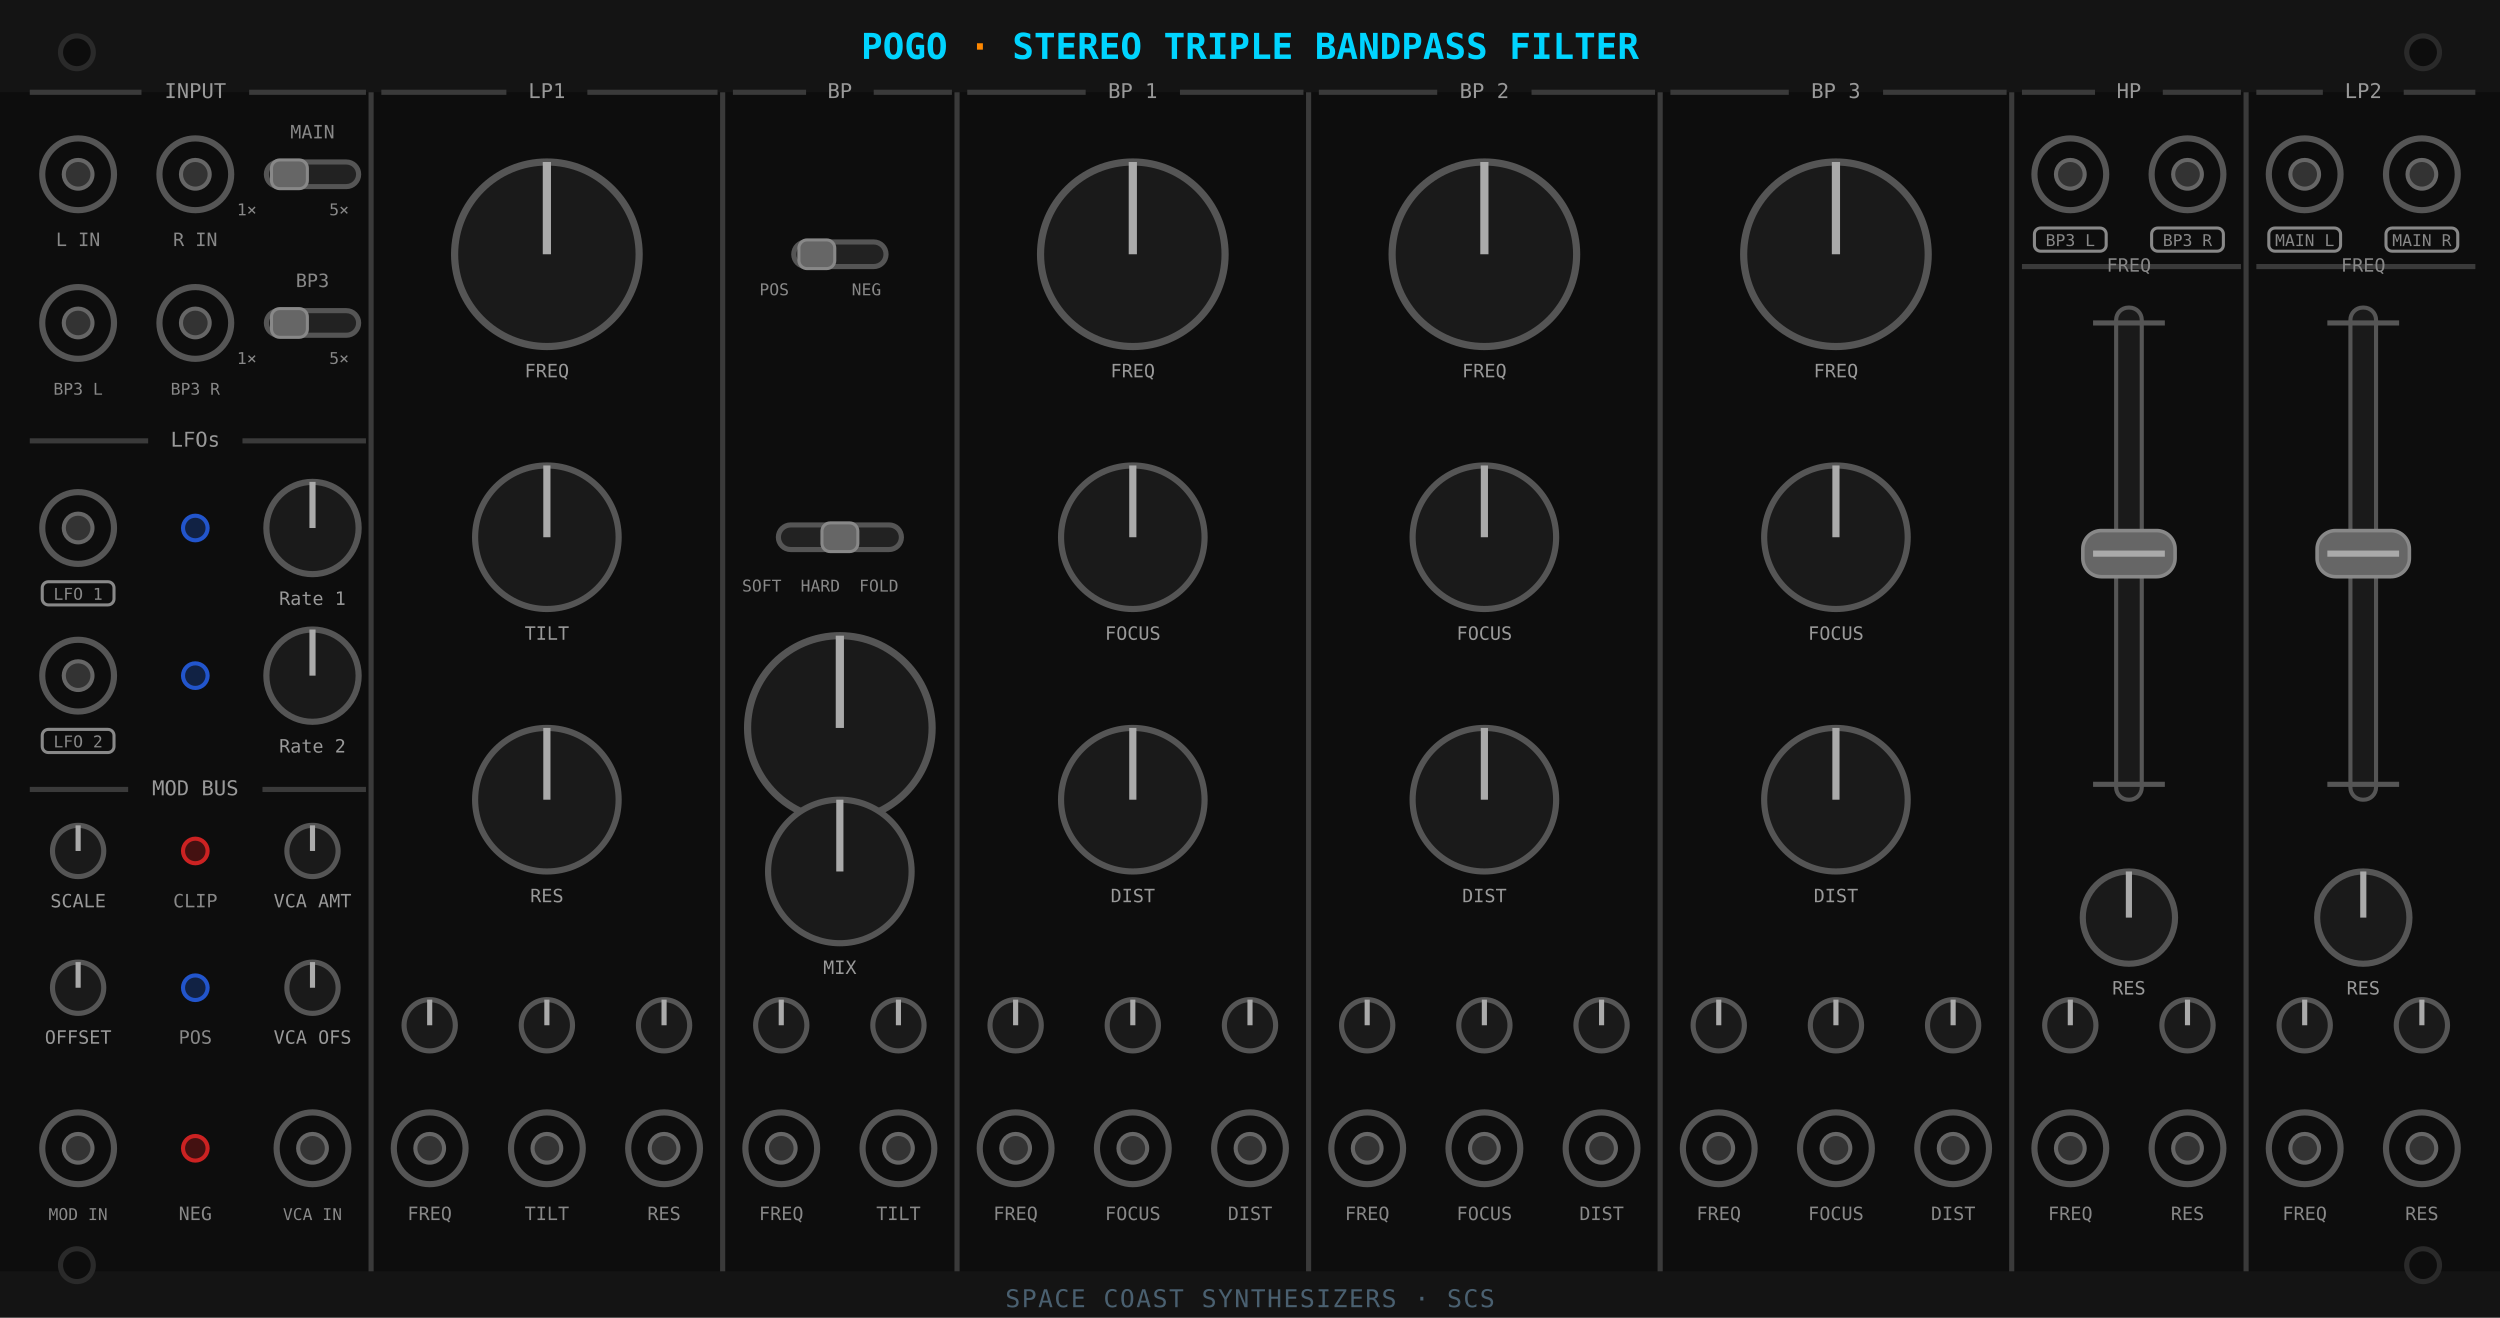
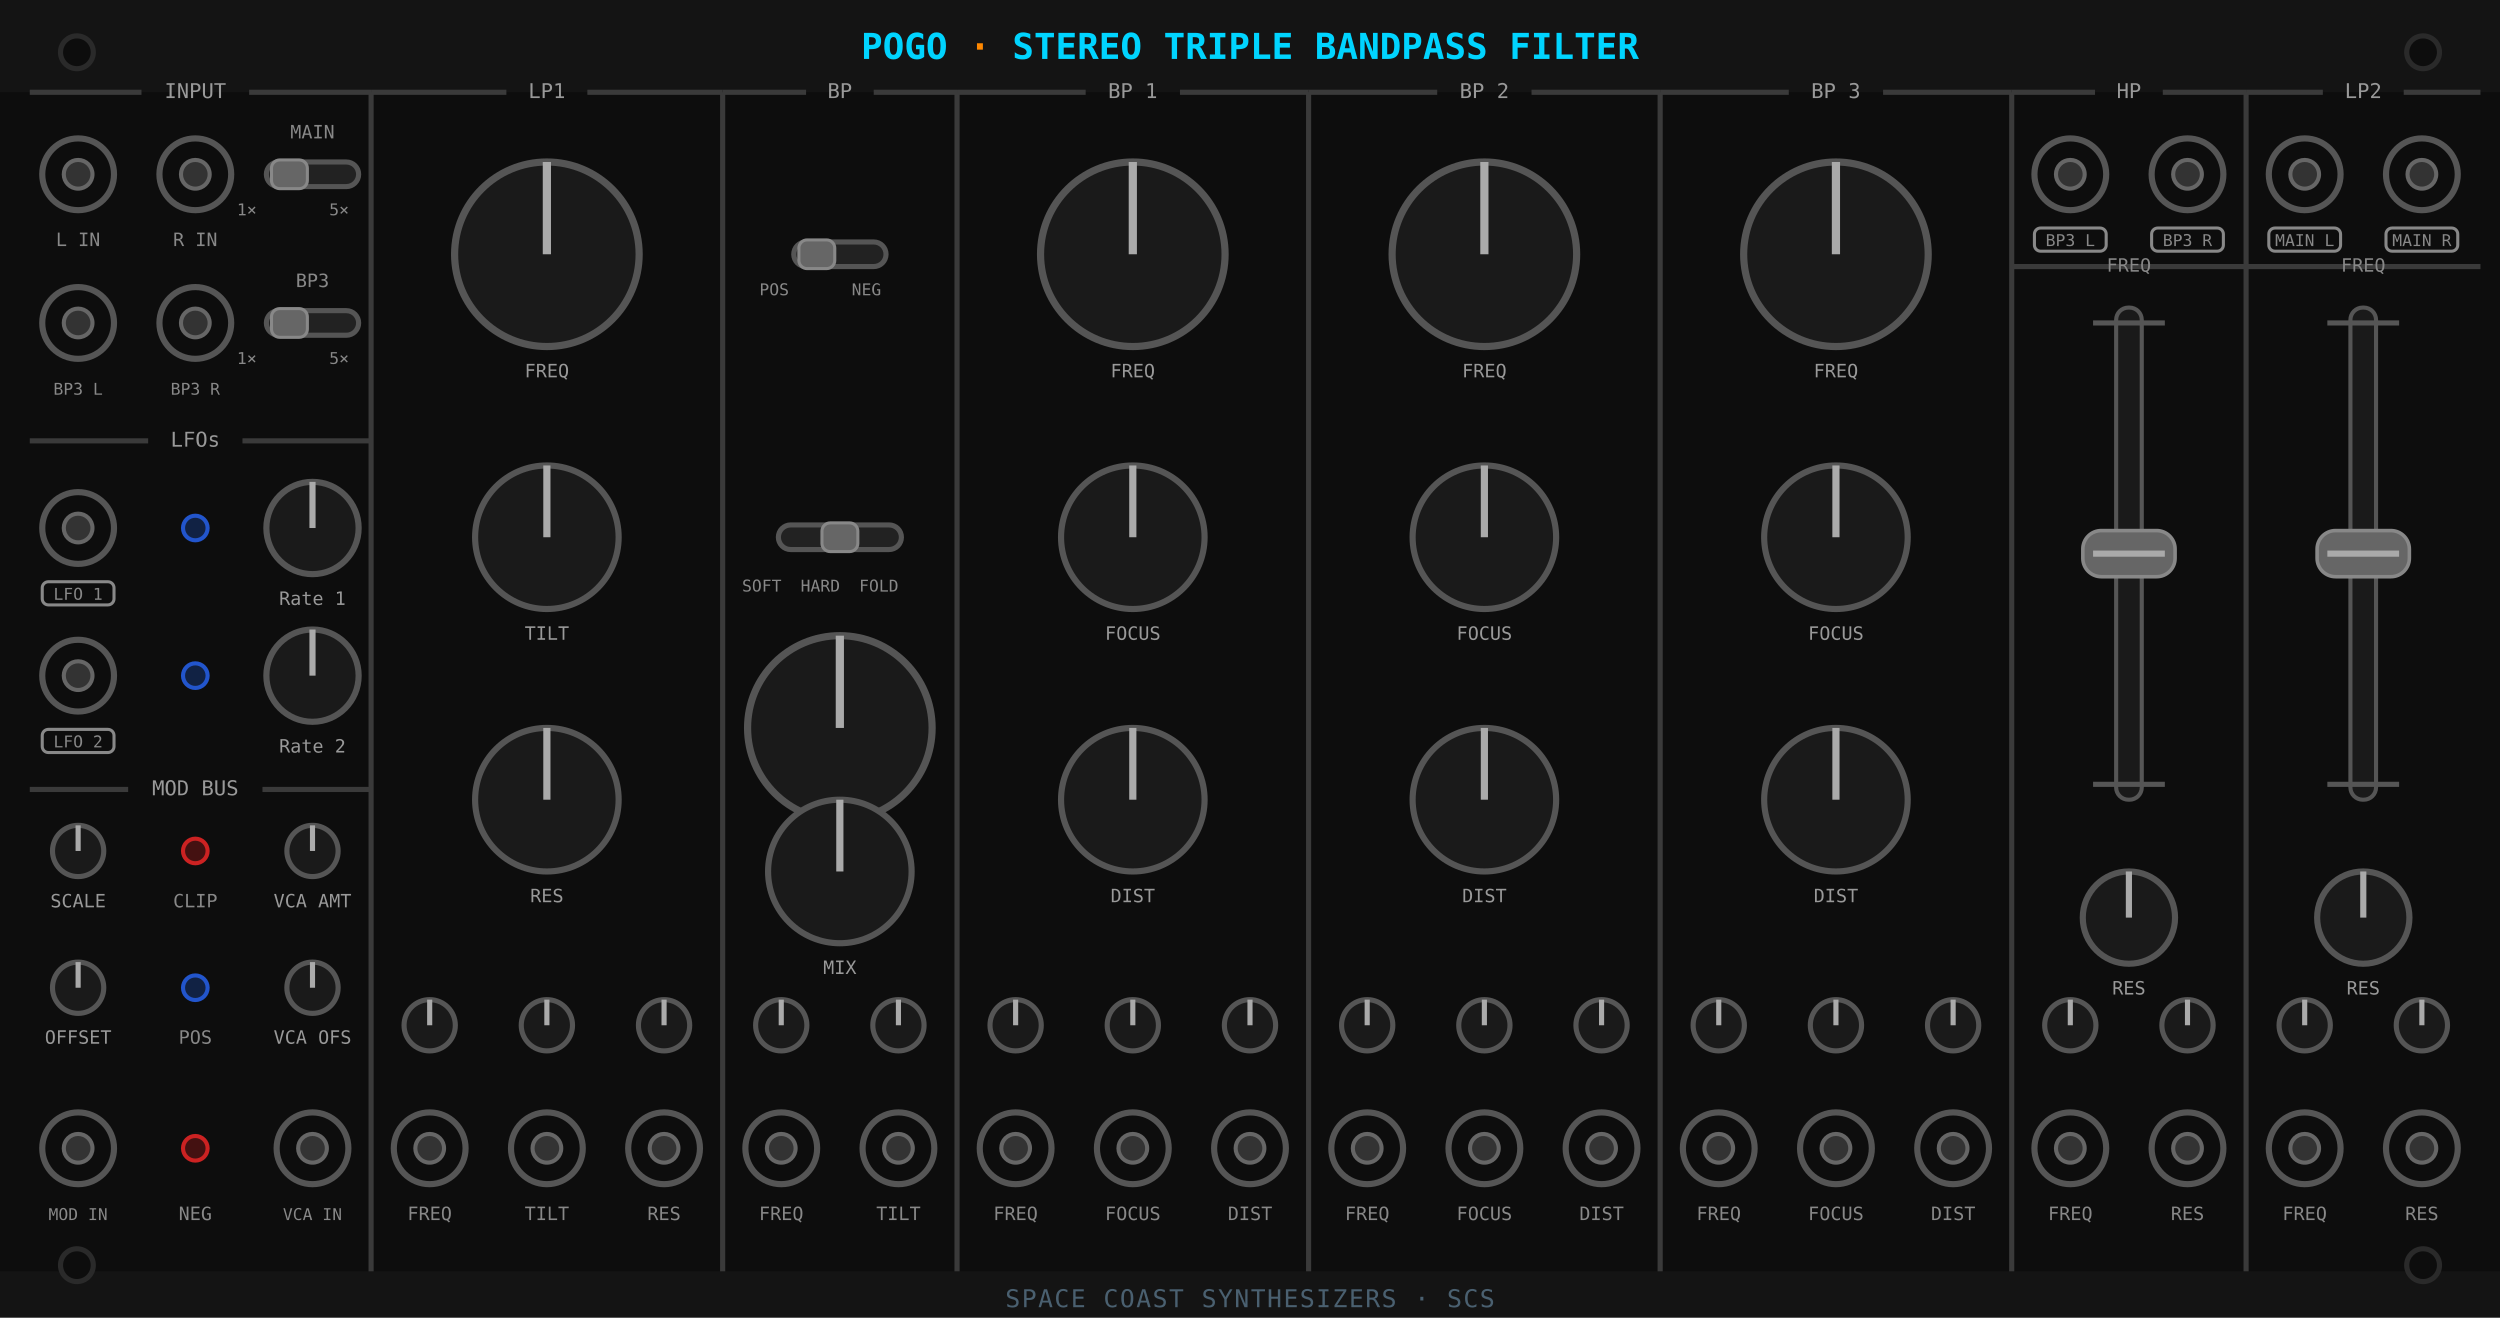
<svg xmlns="http://www.w3.org/2000/svg" width="243.84mm" height="128.5mm" viewBox="0 0 243.84 128.5">
  <rect x="0" y="0" width="243.84" height="128.5" fill="#0d0d0d" />
  <rect x="0" y="0" width="243.84" height="9.0" fill="#141414" />
  <rect x="0" y="124.0" width="243.84" height="4.5" fill="#141414" />
  <circle cx="7.5" cy="5.1" r="1.6" fill="#0d0d0d" stroke="#2a2a2a" stroke-width="0.5" />
  <circle cx="236.34" cy="5.1" r="1.6" fill="#0d0d0d" stroke="#2a2a2a" stroke-width="0.5" />
  <circle cx="7.5" cy="123.4" r="1.6" fill="#0d0d0d" stroke="#2a2a2a" stroke-width="0.5" />
  <circle cx="236.34" cy="123.4" r="1.6" fill="#0d0d0d" stroke="#2a2a2a" stroke-width="0.5" />
  <text x="121.92" y="5.75" fill="#00d4ff" font-family="monospace" font-size="3.5" font-weight="bold" text-anchor="middle">POGO  <tspan fill="#ff8800">·</tspan> STEREO TRIPLE BANDPASS FILTER</text>
  <text x="121.92" y="127.5" fill="#4a6070" font-family="monospace" font-size="2.4" text-anchor="middle" letter-spacing="0.15">SPACE COAST SYNTHESIZERS  ·  SCS</text>
  <line x1="36.195" y1="9.0" x2="36.195" y2="124.0" stroke="#3a3a3a" stroke-width="0.5" />
  <line x1="70.485" y1="9.0" x2="70.485" y2="124.0" stroke="#3a3a3a" stroke-width="0.5" />
  <line x1="93.345" y1="9.0" x2="93.345" y2="124.0" stroke="#3a3a3a" stroke-width="0.5" />
  <line x1="127.635" y1="9.0" x2="127.635" y2="124.0" stroke="#3a3a3a" stroke-width="0.5" />
  <line x1="161.925" y1="9.0" x2="161.925" y2="124.0" stroke="#3a3a3a" stroke-width="0.5" />
  <line x1="196.215" y1="9.0" x2="196.215" y2="124.0" stroke="#3a3a3a" stroke-width="0.5" />
  <line x1="219.075" y1="9.0" x2="219.075" y2="124.0" stroke="#3a3a3a" stroke-width="0.5" />
  <line x1="2.905" y1="9.0" x2="13.80" y2="9.0" stroke="#3a3a3a" stroke-width="0.5" />
-   <line x1="24.30" y1="9.0" x2="35.695" y2="9.0" stroke="#3a3a3a" stroke-width="0.5" />
+   <line x1="24.30" y1="9.0" x2="36.195" y2="9.0" stroke="#3a3a3a" stroke-width="0.5" />
  <text x="19.05" y="9.0" fill="#999" font-family="monospace" font-size="2.0" text-anchor="middle" dominant-baseline="middle">INPUT</text>
  <line x1="2.905" y1="43.0" x2="14.45" y2="43.0" stroke="#3a3a3a" stroke-width="0.5" />
-   <line x1="23.65" y1="43.0" x2="35.695" y2="43.0" stroke="#3a3a3a" stroke-width="0.5" />
+   <line x1="23.65" y1="43.0" x2="36.195" y2="43.0" stroke="#3a3a3a" stroke-width="0.5" />
  <text x="19.05" y="43.0" fill="#999" font-family="monospace" font-size="2.0" text-anchor="middle" dominant-baseline="middle">LFOs</text>
  <line x1="2.905" y1="77.0" x2="12.50" y2="77.0" stroke="#3a3a3a" stroke-width="0.5" />
-   <line x1="25.60" y1="77.0" x2="35.695" y2="77.0" stroke="#3a3a3a" stroke-width="0.5" />
+   <line x1="25.60" y1="77.0" x2="36.195" y2="77.0" stroke="#3a3a3a" stroke-width="0.5" />
  <text x="19.05" y="77.0" fill="#999" font-family="monospace" font-size="2.0" text-anchor="middle" dominant-baseline="middle">MOD BUS</text>
-   <line x1="37.195" y1="9.0" x2="49.39" y2="9.0" stroke="#3a3a3a" stroke-width="0.5" />
-   <line x1="57.29" y1="9.0" x2="69.985" y2="9.0" stroke="#3a3a3a" stroke-width="0.5" />
+   <line x1="36.195" y1="9.0" x2="49.39" y2="9.0" stroke="#3a3a3a" stroke-width="0.5" />
+   <line x1="57.29" y1="9.0" x2="70.485" y2="9.0" stroke="#3a3a3a" stroke-width="0.5" />
  <text x="53.34" y="9.0" fill="#999" font-family="monospace" font-size="2.0" text-anchor="middle" dominant-baseline="middle">LP1</text>
-   <line x1="71.485" y1="9.0" x2="78.62" y2="9.0" stroke="#3a3a3a" stroke-width="0.5" />
-   <line x1="85.22" y1="9.0" x2="92.845" y2="9.0" stroke="#3a3a3a" stroke-width="0.5" />
+   <line x1="70.485" y1="9.0" x2="78.62" y2="9.0" stroke="#3a3a3a" stroke-width="0.5" />
+   <line x1="85.22" y1="9.0" x2="93.345" y2="9.0" stroke="#3a3a3a" stroke-width="0.5" />
  <text x="81.915" y="9.0" fill="#999" font-family="monospace" font-size="2.0" text-anchor="middle" dominant-baseline="middle">BP</text>
-   <line x1="94.345" y1="9.0" x2="105.89" y2="9.0" stroke="#3a3a3a" stroke-width="0.5" />
-   <line x1="115.09" y1="9.0" x2="127.135" y2="9.0" stroke="#3a3a3a" stroke-width="0.5" />
+   <line x1="93.345" y1="9.0" x2="105.89" y2="9.0" stroke="#3a3a3a" stroke-width="0.5" />
+   <line x1="115.09" y1="9.0" x2="127.635" y2="9.0" stroke="#3a3a3a" stroke-width="0.5" />
  <text x="110.49" y="9.0" fill="#999" font-family="monospace" font-size="2.0" text-anchor="middle" dominant-baseline="middle">BP 1</text>
-   <line x1="128.635" y1="9.0" x2="140.18" y2="9.0" stroke="#3a3a3a" stroke-width="0.5" />
-   <line x1="149.38" y1="9.0" x2="161.425" y2="9.0" stroke="#3a3a3a" stroke-width="0.5" />
+   <line x1="127.635" y1="9.0" x2="140.18" y2="9.0" stroke="#3a3a3a" stroke-width="0.5" />
+   <line x1="149.38" y1="9.0" x2="161.925" y2="9.0" stroke="#3a3a3a" stroke-width="0.5" />
  <text x="144.78" y="9.0" fill="#999" font-family="monospace" font-size="2.0" text-anchor="middle" dominant-baseline="middle">BP 2</text>
-   <line x1="162.925" y1="9.0" x2="174.47" y2="9.0" stroke="#3a3a3a" stroke-width="0.5" />
-   <line x1="183.67" y1="9.0" x2="195.715" y2="9.0" stroke="#3a3a3a" stroke-width="0.5" />
+   <line x1="161.925" y1="9.0" x2="174.47" y2="9.0" stroke="#3a3a3a" stroke-width="0.5" />
+   <line x1="183.67" y1="9.0" x2="196.215" y2="9.0" stroke="#3a3a3a" stroke-width="0.5" />
  <text x="179.07" y="9.0" fill="#999" font-family="monospace" font-size="2.0" text-anchor="middle" dominant-baseline="middle">BP 3</text>
-   <line x1="197.215" y1="9.0" x2="204.34" y2="9.0" stroke="#3a3a3a" stroke-width="0.5" />
-   <line x1="210.95" y1="9.0" x2="218.575" y2="9.0" stroke="#3a3a3a" stroke-width="0.5" />
+   <line x1="196.215" y1="9.0" x2="204.34" y2="9.0" stroke="#3a3a3a" stroke-width="0.5" />
+   <line x1="210.95" y1="9.0" x2="219.075" y2="9.0" stroke="#3a3a3a" stroke-width="0.5" />
  <text x="207.645" y="9.0" fill="#999" font-family="monospace" font-size="2.0" text-anchor="middle" dominant-baseline="middle">HP</text>
-   <line x1="197.215" y1="26.0" x2="218.575" y2="26.0" stroke="#3a3a3a" stroke-width="0.5" />
-   <line x1="220.075" y1="9.0" x2="226.56" y2="9.0" stroke="#3a3a3a" stroke-width="0.5" />
-   <line x1="234.45" y1="9.0" x2="241.435" y2="9.0" stroke="#3a3a3a" stroke-width="0.5" />
+   <line x1="196.215" y1="26.0" x2="219.075" y2="26.0" stroke="#3a3a3a" stroke-width="0.5" />
+   <line x1="219.075" y1="9.0" x2="226.56" y2="9.0" stroke="#3a3a3a" stroke-width="0.5" />
+   <line x1="234.45" y1="9.0" x2="241.935" y2="9.0" stroke="#3a3a3a" stroke-width="0.5" />
  <text x="230.505" y="9.0" fill="#999" font-family="monospace" font-size="2.0" text-anchor="middle" dominant-baseline="middle">LP2</text>
-   <line x1="220.075" y1="26.0" x2="241.435" y2="26.0" stroke="#3a3a3a" stroke-width="0.5" />
+   <line x1="219.075" y1="26.0" x2="241.935" y2="26.0" stroke="#3a3a3a" stroke-width="0.5" />
  <circle cx="7.62" cy="17.0" r="3.5" fill="none" stroke="#555" stroke-width="0.6" />
  <circle cx="7.62" cy="17.0" r="1.4" fill="#333" stroke="#666" stroke-width="0.4" />
  <text x="7.62" y="24.0" fill="#888" font-family="monospace" font-size="1.8" text-anchor="middle">L IN</text>
  <circle cx="19.05" cy="17.0" r="3.5" fill="none" stroke="#555" stroke-width="0.6" />
  <circle cx="19.05" cy="17.0" r="1.4" fill="#333" stroke="#666" stroke-width="0.4" />
  <text x="19.05" y="24.0" fill="#888" font-family="monospace" font-size="1.8" text-anchor="middle">R IN</text>
  <text x="30.48" y="13.5" fill="#888" font-family="monospace" font-size="1.8" text-anchor="middle">MAIN</text>
  <rect x="25.98" y="15.80" width="9" height="2.4" rx="1.2" fill="#222" stroke="#555" stroke-width="0.5" />
  <rect x="26.48" y="15.60" width="3.5" height="2.8" rx="0.8" fill="#666" stroke="#888" stroke-width="0.3" />
  <text x="24.075" y="21.0" fill="#888" font-family="monospace" font-size="1.6" text-anchor="middle">1×</text>
  <text x="33.075" y="21.0" fill="#888" font-family="monospace" font-size="1.6" text-anchor="middle">5×</text>
  <circle cx="7.62" cy="31.5" r="3.5" fill="none" stroke="#555" stroke-width="0.6" />
  <circle cx="7.62" cy="31.5" r="1.4" fill="#333" stroke="#666" stroke-width="0.4" />
  <text x="7.62" y="38.5" fill="#888" font-family="monospace" font-size="1.6" text-anchor="middle">BP3 L</text>
  <circle cx="19.05" cy="31.5" r="3.5" fill="none" stroke="#555" stroke-width="0.6" />
  <circle cx="19.05" cy="31.5" r="1.4" fill="#333" stroke="#666" stroke-width="0.4" />
  <text x="19.05" y="38.5" fill="#888" font-family="monospace" font-size="1.6" text-anchor="middle">BP3 R</text>
  <text x="30.48" y="28.0" fill="#888" font-family="monospace" font-size="1.8" text-anchor="middle">BP3</text>
  <rect x="25.98" y="30.30" width="9" height="2.4" rx="1.2" fill="#222" stroke="#555" stroke-width="0.5" />
  <rect x="26.48" y="30.10" width="3.5" height="2.8" rx="0.8" fill="#666" stroke="#888" stroke-width="0.3" />
  <text x="24.075" y="35.5" fill="#888" font-family="monospace" font-size="1.6" text-anchor="middle">1×</text>
  <text x="33.075" y="35.5" fill="#888" font-family="monospace" font-size="1.6" text-anchor="middle">5×</text>
  <circle cx="7.62" cy="51.5" r="3.5" fill="none" stroke="#555" stroke-width="0.6" />
  <circle cx="7.62" cy="51.5" r="1.4" fill="#333" stroke="#666" stroke-width="0.4" />
  <rect x="4.12" y="56.74" width="7.0" height="2.26" rx="0.6" fill="none" stroke="#888" stroke-width="0.3" />
  <text x="7.62" y="58.5" fill="#888" font-family="monospace" font-size="1.6" text-anchor="middle">LFO 1</text>
  <circle cx="19.05" cy="51.5" r="1.2" fill="#112244" stroke="#2255cc" stroke-width="0.4" />
  <circle cx="30.48" cy="51.5" r="4.5" fill="#1a1a1a" stroke="#555" stroke-width="0.6" />
  <line x1="30.48" y1="51.5" x2="30.48" y2="47.0" stroke="#aaa" stroke-width="0.6" />
  <text x="30.48" y="59.0" fill="#999" font-family="monospace" font-size="1.8" text-anchor="middle">Rate 1</text>
  <circle cx="7.62" cy="65.9" r="3.5" fill="none" stroke="#555" stroke-width="0.6" />
  <circle cx="7.62" cy="65.9" r="1.4" fill="#333" stroke="#666" stroke-width="0.4" />
  <rect x="4.12" y="71.14" width="7.0" height="2.26" rx="0.6" fill="none" stroke="#888" stroke-width="0.3" />
  <text x="7.62" y="72.9" fill="#888" font-family="monospace" font-size="1.6" text-anchor="middle">LFO 2</text>
  <circle cx="19.05" cy="65.9" r="1.2" fill="#112244" stroke="#2255cc" stroke-width="0.4" />
  <circle cx="30.48" cy="65.9" r="4.5" fill="#1a1a1a" stroke="#555" stroke-width="0.6" />
  <line x1="30.48" y1="65.9" x2="30.48" y2="61.4" stroke="#aaa" stroke-width="0.6" />
  <text x="30.48" y="73.4" fill="#999" font-family="monospace" font-size="1.8" text-anchor="middle">Rate 2</text>
  <circle cx="7.62" cy="83.0" r="2.5" fill="#1a1a1a" stroke="#555" stroke-width="0.5" />
  <line x1="7.62" y1="83.0" x2="7.62" y2="80.5" stroke="#aaa" stroke-width="0.5" />
  <text x="7.62" y="88.5" fill="#999" font-family="monospace" font-size="1.8" text-anchor="middle">SCALE</text>
  <circle cx="30.48" cy="83.0" r="2.5" fill="#1a1a1a" stroke="#555" stroke-width="0.5" />
  <line x1="30.48" y1="83.0" x2="30.48" y2="80.5" stroke="#aaa" stroke-width="0.5" />
  <text x="30.48" y="88.5" fill="#999" font-family="monospace" font-size="1.8" text-anchor="middle">VCA AMT</text>
  <circle cx="19.05" cy="83.0" r="1.2" fill="#441111" stroke="#cc2222" stroke-width="0.4" />
  <text x="19.05" y="88.5" fill="#888" font-family="monospace" font-size="1.8" text-anchor="middle">CLIP</text>
  <circle cx="7.62" cy="96.34" r="2.5" fill="#1a1a1a" stroke="#555" stroke-width="0.5" />
  <line x1="7.62" y1="96.34" x2="7.62" y2="93.84" stroke="#aaa" stroke-width="0.5" />
  <text x="7.62" y="101.8" fill="#999" font-family="monospace" font-size="1.8" text-anchor="middle">OFFSET</text>
  <circle cx="30.48" cy="96.34" r="2.5" fill="#1a1a1a" stroke="#555" stroke-width="0.5" />
  <line x1="30.48" y1="96.34" x2="30.48" y2="93.84" stroke="#aaa" stroke-width="0.5" />
  <text x="30.48" y="101.8" fill="#999" font-family="monospace" font-size="1.8" text-anchor="middle">VCA OFS</text>
  <circle cx="19.05" cy="96.34" r="1.2" fill="#112244" stroke="#2255cc" stroke-width="0.4" />
  <text x="19.05" y="101.8" fill="#888" font-family="monospace" font-size="1.8" text-anchor="middle">POS</text>
  <circle cx="7.62" cy="112.0" r="3.5" fill="none" stroke="#555" stroke-width="0.6" />
  <circle cx="7.62" cy="112.0" r="1.4" fill="#333" stroke="#666" stroke-width="0.4" />
  <text x="7.62" y="119.0" fill="#888" font-family="monospace" font-size="1.6" text-anchor="middle">MOD IN</text>
  <circle cx="19.05" cy="112.0" r="1.2" fill="#441111" stroke="#cc2222" stroke-width="0.4" />
  <text x="19.05" y="119.0" fill="#888" font-family="monospace" font-size="1.8" text-anchor="middle">NEG</text>
  <circle cx="30.48" cy="112.0" r="3.5" fill="none" stroke="#555" stroke-width="0.6" />
  <circle cx="30.48" cy="112.0" r="1.4" fill="#333" stroke="#666" stroke-width="0.4" />
  <text x="30.48" y="119.0" fill="#888" font-family="monospace" font-size="1.6" text-anchor="middle">VCA IN</text>
  <circle cx="53.34" cy="24.8" r="9.0" fill="#1a1a1a" stroke="#555" stroke-width="0.7" />
  <line x1="53.34" y1="24.8" x2="53.34" y2="15.8" stroke="#aaa" stroke-width="0.8" />
  <text x="53.34" y="36.8" fill="#999" font-family="monospace" font-size="1.8" text-anchor="middle">FREQ</text>
  <circle cx="53.34" cy="52.4" r="7.0" fill="#1a1a1a" stroke="#555" stroke-width="0.6" />
  <line x1="53.34" y1="52.4" x2="53.34" y2="45.4" stroke="#aaa" stroke-width="0.7" />
  <text x="53.34" y="62.4" fill="#999" font-family="monospace" font-size="1.8" text-anchor="middle">TILT</text>
  <circle cx="53.34" cy="78.0" r="7.0" fill="#1a1a1a" stroke="#555" stroke-width="0.6" />
  <line x1="53.34" y1="78.0" x2="53.34" y2="71.0" stroke="#aaa" stroke-width="0.7" />
  <text x="53.34" y="88.0" fill="#999" font-family="monospace" font-size="1.8" text-anchor="middle">RES</text>
  <circle cx="41.91" cy="100.0" r="2.5" fill="#1a1a1a" stroke="#555" stroke-width="0.5" />
  <line x1="41.91" y1="100.0" x2="41.91" y2="97.5" stroke="#aaa" stroke-width="0.5" />
  <text x="41.91" y="105.5" fill="#999" font-family="monospace" font-size="1.8" text-anchor="middle" />
  <circle cx="53.34" cy="100.0" r="2.5" fill="#1a1a1a" stroke="#555" stroke-width="0.5" />
  <line x1="53.34" y1="100.0" x2="53.34" y2="97.5" stroke="#aaa" stroke-width="0.5" />
  <text x="53.34" y="105.5" fill="#999" font-family="monospace" font-size="1.8" text-anchor="middle" />
  <circle cx="64.77" cy="100.0" r="2.5" fill="#1a1a1a" stroke="#555" stroke-width="0.5" />
  <line x1="64.77" y1="100.0" x2="64.77" y2="97.5" stroke="#aaa" stroke-width="0.5" />
  <text x="64.77" y="105.5" fill="#999" font-family="monospace" font-size="1.8" text-anchor="middle" />
  <circle cx="41.91" cy="112.0" r="3.5" fill="none" stroke="#555" stroke-width="0.6" />
  <circle cx="41.91" cy="112.0" r="1.4" fill="#333" stroke="#666" stroke-width="0.4" />
  <text x="41.91" y="119.0" fill="#888" font-family="monospace" font-size="1.8" text-anchor="middle">FREQ</text>
  <circle cx="53.34" cy="112.0" r="3.5" fill="none" stroke="#555" stroke-width="0.6" />
  <circle cx="53.34" cy="112.0" r="1.4" fill="#333" stroke="#666" stroke-width="0.4" />
  <text x="53.34" y="119.0" fill="#888" font-family="monospace" font-size="1.8" text-anchor="middle">TILT</text>
  <circle cx="64.77" cy="112.0" r="3.5" fill="none" stroke="#555" stroke-width="0.6" />
  <circle cx="64.77" cy="112.0" r="1.4" fill="#333" stroke="#666" stroke-width="0.4" />
  <text x="64.77" y="119.0" fill="#888" font-family="monospace" font-size="1.8" text-anchor="middle">RES</text>
  <text x="81.915" y="21.3" fill="#888" font-family="monospace" font-size="1.8" text-anchor="middle" />
  <rect x="77.42" y="23.60" width="9" height="2.4" rx="1.2" fill="#222" stroke="#555" stroke-width="0.5" />
  <rect x="77.92" y="23.40" width="3.5" height="2.8" rx="0.8" fill="#666" stroke="#888" stroke-width="0.3" />
  <text x="75.51" y="28.8" fill="#888" font-family="monospace" font-size="1.6" text-anchor="middle">POS</text>
  <text x="84.51" y="28.8" fill="#888" font-family="monospace" font-size="1.6" text-anchor="middle">NEG</text>
  <rect x="75.92" y="51.20" width="12" height="2.4" rx="1.2" fill="#222" stroke="#555" stroke-width="0.5" />
  <rect x="80.17" y="51.00" width="3.5" height="2.8" rx="0.8" fill="#666" stroke="#888" stroke-width="0.3" />
  <text x="74.3" y="57.7" fill="#888" font-family="monospace" font-size="1.6" text-anchor="middle">SOFT</text>
  <text x="80.01" y="57.7" fill="#888" font-family="monospace" font-size="1.6" text-anchor="middle">HARD</text>
  <text x="85.72" y="57.7" fill="#888" font-family="monospace" font-size="1.6" text-anchor="middle">FOLD</text>
  <text x="81.915" y="61.2" fill="#999" font-family="monospace" font-size="1.8" text-anchor="middle" />
  <circle cx="81.915" cy="71.0" r="9.0" fill="#1a1a1a" stroke="#555" stroke-width="0.7" />
  <line x1="81.915" y1="71.0" x2="81.915" y2="62.0" stroke="#aaa" stroke-width="0.8" />
  <text x="81.915" y="83.0" fill="#999" font-family="monospace" font-size="1.8" text-anchor="middle">OFFSET</text>
  <circle cx="81.915" cy="85.0" r="7.0" fill="#1a1a1a" stroke="#555" stroke-width="0.6" />
  <line x1="81.915" y1="85.0" x2="81.915" y2="78.0" stroke="#aaa" stroke-width="0.7" />
  <text x="81.915" y="95.0" fill="#999" font-family="monospace" font-size="1.8" text-anchor="middle">MIX</text>
  <circle cx="76.2" cy="100.0" r="2.5" fill="#1a1a1a" stroke="#555" stroke-width="0.5" />
  <line x1="76.2" y1="100.0" x2="76.2" y2="97.5" stroke="#aaa" stroke-width="0.5" />
  <text x="76.2" y="105.5" fill="#999" font-family="monospace" font-size="1.8" text-anchor="middle" />
  <circle cx="87.63" cy="100.0" r="2.5" fill="#1a1a1a" stroke="#555" stroke-width="0.5" />
  <line x1="87.63" y1="100.0" x2="87.63" y2="97.5" stroke="#aaa" stroke-width="0.5" />
  <text x="87.63" y="105.5" fill="#999" font-family="monospace" font-size="1.8" text-anchor="middle" />
  <circle cx="76.2" cy="112.0" r="3.5" fill="none" stroke="#555" stroke-width="0.6" />
  <circle cx="76.2" cy="112.0" r="1.4" fill="#333" stroke="#666" stroke-width="0.4" />
  <text x="76.2" y="119.0" fill="#888" font-family="monospace" font-size="1.8" text-anchor="middle">FREQ</text>
  <circle cx="87.63" cy="112.0" r="3.5" fill="none" stroke="#555" stroke-width="0.6" />
  <circle cx="87.63" cy="112.0" r="1.4" fill="#333" stroke="#666" stroke-width="0.4" />
  <text x="87.63" y="119.0" fill="#888" font-family="monospace" font-size="1.8" text-anchor="middle">TILT</text>
  <circle cx="110.49" cy="24.8" r="9.0" fill="#1a1a1a" stroke="#555" stroke-width="0.7" />
  <line x1="110.49" y1="24.8" x2="110.49" y2="15.8" stroke="#aaa" stroke-width="0.8" />
  <text x="110.49" y="36.8" fill="#999" font-family="monospace" font-size="1.8" text-anchor="middle">FREQ</text>
  <circle cx="110.49" cy="52.4" r="7.0" fill="#1a1a1a" stroke="#555" stroke-width="0.6" />
  <line x1="110.49" y1="52.4" x2="110.49" y2="45.4" stroke="#aaa" stroke-width="0.7" />
  <text x="110.49" y="62.4" fill="#999" font-family="monospace" font-size="1.8" text-anchor="middle">FOCUS</text>
  <circle cx="110.49" cy="78.0" r="7.0" fill="#1a1a1a" stroke="#555" stroke-width="0.6" />
  <line x1="110.49" y1="78.0" x2="110.49" y2="71.0" stroke="#aaa" stroke-width="0.7" />
  <text x="110.49" y="88.0" fill="#999" font-family="monospace" font-size="1.8" text-anchor="middle">DIST</text>
  <circle cx="99.06" cy="100.0" r="2.5" fill="#1a1a1a" stroke="#555" stroke-width="0.5" />
  <line x1="99.06" y1="100.0" x2="99.06" y2="97.5" stroke="#aaa" stroke-width="0.5" />
  <text x="99.06" y="105.5" fill="#999" font-family="monospace" font-size="1.8" text-anchor="middle" />
  <circle cx="110.49" cy="100.0" r="2.5" fill="#1a1a1a" stroke="#555" stroke-width="0.5" />
  <line x1="110.49" y1="100.0" x2="110.49" y2="97.5" stroke="#aaa" stroke-width="0.5" />
  <text x="110.49" y="105.5" fill="#999" font-family="monospace" font-size="1.8" text-anchor="middle" />
  <circle cx="121.92" cy="100.0" r="2.5" fill="#1a1a1a" stroke="#555" stroke-width="0.5" />
  <line x1="121.92" y1="100.0" x2="121.92" y2="97.5" stroke="#aaa" stroke-width="0.5" />
  <text x="121.92" y="105.5" fill="#999" font-family="monospace" font-size="1.8" text-anchor="middle" />
  <circle cx="99.06" cy="112.0" r="3.5" fill="none" stroke="#555" stroke-width="0.6" />
  <circle cx="99.06" cy="112.0" r="1.4" fill="#333" stroke="#666" stroke-width="0.4" />
  <text x="99.06" y="119.0" fill="#888" font-family="monospace" font-size="1.8" text-anchor="middle">FREQ</text>
  <circle cx="110.49" cy="112.0" r="3.5" fill="none" stroke="#555" stroke-width="0.6" />
  <circle cx="110.49" cy="112.0" r="1.4" fill="#333" stroke="#666" stroke-width="0.4" />
  <text x="110.49" y="119.0" fill="#888" font-family="monospace" font-size="1.8" text-anchor="middle">FOCUS</text>
  <circle cx="121.92" cy="112.0" r="3.5" fill="none" stroke="#555" stroke-width="0.6" />
  <circle cx="121.92" cy="112.0" r="1.4" fill="#333" stroke="#666" stroke-width="0.4" />
  <text x="121.92" y="119.0" fill="#888" font-family="monospace" font-size="1.8" text-anchor="middle">DIST</text>
  <circle cx="144.78" cy="24.8" r="9.0" fill="#1a1a1a" stroke="#555" stroke-width="0.7" />
  <line x1="144.78" y1="24.8" x2="144.78" y2="15.8" stroke="#aaa" stroke-width="0.8" />
  <text x="144.78" y="36.8" fill="#999" font-family="monospace" font-size="1.8" text-anchor="middle">FREQ</text>
  <circle cx="144.78" cy="52.4" r="7.0" fill="#1a1a1a" stroke="#555" stroke-width="0.6" />
  <line x1="144.78" y1="52.4" x2="144.78" y2="45.4" stroke="#aaa" stroke-width="0.7" />
  <text x="144.78" y="62.4" fill="#999" font-family="monospace" font-size="1.8" text-anchor="middle">FOCUS</text>
  <circle cx="144.78" cy="78.0" r="7.0" fill="#1a1a1a" stroke="#555" stroke-width="0.6" />
  <line x1="144.78" y1="78.0" x2="144.78" y2="71.0" stroke="#aaa" stroke-width="0.7" />
  <text x="144.78" y="88.0" fill="#999" font-family="monospace" font-size="1.8" text-anchor="middle">DIST</text>
  <circle cx="133.35" cy="100.0" r="2.5" fill="#1a1a1a" stroke="#555" stroke-width="0.5" />
  <line x1="133.35" y1="100.0" x2="133.35" y2="97.5" stroke="#aaa" stroke-width="0.5" />
  <text x="133.35" y="105.5" fill="#999" font-family="monospace" font-size="1.8" text-anchor="middle" />
  <circle cx="144.78" cy="100.0" r="2.5" fill="#1a1a1a" stroke="#555" stroke-width="0.5" />
  <line x1="144.78" y1="100.0" x2="144.78" y2="97.5" stroke="#aaa" stroke-width="0.5" />
  <text x="144.78" y="105.5" fill="#999" font-family="monospace" font-size="1.8" text-anchor="middle" />
  <circle cx="156.21" cy="100.0" r="2.5" fill="#1a1a1a" stroke="#555" stroke-width="0.5" />
  <line x1="156.21" y1="100.0" x2="156.21" y2="97.5" stroke="#aaa" stroke-width="0.5" />
  <text x="156.21" y="105.5" fill="#999" font-family="monospace" font-size="1.8" text-anchor="middle" />
  <circle cx="133.35" cy="112.0" r="3.5" fill="none" stroke="#555" stroke-width="0.6" />
  <circle cx="133.35" cy="112.0" r="1.4" fill="#333" stroke="#666" stroke-width="0.4" />
  <text x="133.35" y="119.0" fill="#888" font-family="monospace" font-size="1.8" text-anchor="middle">FREQ</text>
  <circle cx="144.78" cy="112.0" r="3.5" fill="none" stroke="#555" stroke-width="0.6" />
  <circle cx="144.78" cy="112.0" r="1.4" fill="#333" stroke="#666" stroke-width="0.4" />
  <text x="144.78" y="119.0" fill="#888" font-family="monospace" font-size="1.8" text-anchor="middle">FOCUS</text>
  <circle cx="156.21" cy="112.0" r="3.5" fill="none" stroke="#555" stroke-width="0.6" />
  <circle cx="156.21" cy="112.0" r="1.4" fill="#333" stroke="#666" stroke-width="0.4" />
  <text x="156.21" y="119.0" fill="#888" font-family="monospace" font-size="1.8" text-anchor="middle">DIST</text>
  <circle cx="179.07" cy="24.8" r="9.0" fill="#1a1a1a" stroke="#555" stroke-width="0.7" />
  <line x1="179.07" y1="24.8" x2="179.07" y2="15.8" stroke="#aaa" stroke-width="0.8" />
  <text x="179.07" y="36.8" fill="#999" font-family="monospace" font-size="1.8" text-anchor="middle">FREQ</text>
  <circle cx="179.07" cy="52.4" r="7.0" fill="#1a1a1a" stroke="#555" stroke-width="0.6" />
  <line x1="179.07" y1="52.4" x2="179.07" y2="45.4" stroke="#aaa" stroke-width="0.7" />
  <text x="179.07" y="62.4" fill="#999" font-family="monospace" font-size="1.8" text-anchor="middle">FOCUS</text>
  <circle cx="179.07" cy="78.0" r="7.0" fill="#1a1a1a" stroke="#555" stroke-width="0.6" />
  <line x1="179.07" y1="78.0" x2="179.07" y2="71.0" stroke="#aaa" stroke-width="0.7" />
  <text x="179.07" y="88.0" fill="#999" font-family="monospace" font-size="1.8" text-anchor="middle">DIST</text>
  <circle cx="167.64" cy="100.0" r="2.5" fill="#1a1a1a" stroke="#555" stroke-width="0.5" />
  <line x1="167.64" y1="100.0" x2="167.64" y2="97.5" stroke="#aaa" stroke-width="0.5" />
  <text x="167.64" y="105.5" fill="#999" font-family="monospace" font-size="1.8" text-anchor="middle" />
  <circle cx="179.07" cy="100.0" r="2.5" fill="#1a1a1a" stroke="#555" stroke-width="0.5" />
  <line x1="179.07" y1="100.0" x2="179.07" y2="97.5" stroke="#aaa" stroke-width="0.5" />
  <text x="179.07" y="105.5" fill="#999" font-family="monospace" font-size="1.8" text-anchor="middle" />
  <circle cx="190.5" cy="100.0" r="2.5" fill="#1a1a1a" stroke="#555" stroke-width="0.5" />
  <line x1="190.5" y1="100.0" x2="190.5" y2="97.5" stroke="#aaa" stroke-width="0.5" />
  <text x="190.5" y="105.5" fill="#999" font-family="monospace" font-size="1.8" text-anchor="middle" />
  <circle cx="167.64" cy="112.0" r="3.5" fill="none" stroke="#555" stroke-width="0.6" />
  <circle cx="167.64" cy="112.0" r="1.4" fill="#333" stroke="#666" stroke-width="0.4" />
  <text x="167.64" y="119.0" fill="#888" font-family="monospace" font-size="1.8" text-anchor="middle">FREQ</text>
  <circle cx="179.07" cy="112.0" r="3.5" fill="none" stroke="#555" stroke-width="0.6" />
  <circle cx="179.07" cy="112.0" r="1.4" fill="#333" stroke="#666" stroke-width="0.4" />
  <text x="179.07" y="119.0" fill="#888" font-family="monospace" font-size="1.8" text-anchor="middle">FOCUS</text>
  <circle cx="190.5" cy="112.0" r="3.5" fill="none" stroke="#555" stroke-width="0.6" />
  <circle cx="190.5" cy="112.0" r="1.4" fill="#333" stroke="#666" stroke-width="0.4" />
  <text x="190.5" y="119.0" fill="#888" font-family="monospace" font-size="1.8" text-anchor="middle">DIST</text>
  <circle cx="201.93" cy="17.0" r="3.5" fill="none" stroke="#555" stroke-width="0.6" />
  <circle cx="201.93" cy="17.0" r="1.4" fill="#333" stroke="#666" stroke-width="0.4" />
  <rect x="198.43" y="22.24" width="7.0" height="2.26" rx="0.6" fill="none" stroke="#888" stroke-width="0.3" />
  <text x="201.93" y="24.0" fill="#888" font-family="monospace" font-size="1.6" text-anchor="middle">BP3 L</text>
  <circle cx="213.36" cy="17.0" r="3.5" fill="none" stroke="#555" stroke-width="0.6" />
  <circle cx="213.36" cy="17.0" r="1.4" fill="#333" stroke="#666" stroke-width="0.4" />
  <rect x="209.86" y="22.24" width="7.0" height="2.26" rx="0.6" fill="none" stroke="#888" stroke-width="0.3" />
  <text x="213.36" y="24.0" fill="#888" font-family="monospace" font-size="1.6" text-anchor="middle">BP3 R</text>
  <rect x="206.40" y="30.00" width="2.5" height="48.0" rx="1.2" fill="#1a1a1a" stroke="#555" stroke-width="0.4" />
  <line x1="204.15" y1="31.50" x2="211.15" y2="31.50" stroke="#555" stroke-width="0.5" />
  <line x1="204.15" y1="76.50" x2="211.15" y2="76.50" stroke="#555" stroke-width="0.5" />
  <line x1="205.65" y1="54.00" x2="209.65" y2="54.00" stroke="#aaa" stroke-width="0.35" />
  <rect x="203.15" y="51.75" width="9.0" height="4.5" rx="1.8" fill="#666" stroke="#888" stroke-width="0.35" />
  <line x1="204.15" y1="54.00" x2="211.15" y2="54.00" stroke="#aaa" stroke-width="0.6" />
  <text x="207.645" y="26.5" fill="#888" font-family="monospace" font-size="1.8" text-anchor="middle">FREQ</text>
  <circle cx="207.645" cy="89.5" r="4.5" fill="#1a1a1a" stroke="#555" stroke-width="0.6" />
  <line x1="207.645" y1="89.5" x2="207.645" y2="85.0" stroke="#aaa" stroke-width="0.6" />
  <text x="207.645" y="97.0" fill="#999" font-family="monospace" font-size="1.8" text-anchor="middle">RES</text>
  <circle cx="201.93" cy="100.0" r="2.5" fill="#1a1a1a" stroke="#555" stroke-width="0.5" />
  <line x1="201.93" y1="100.0" x2="201.93" y2="97.5" stroke="#aaa" stroke-width="0.5" />
  <text x="201.93" y="105.5" fill="#999" font-family="monospace" font-size="1.8" text-anchor="middle" />
  <circle cx="213.36" cy="100.0" r="2.5" fill="#1a1a1a" stroke="#555" stroke-width="0.5" />
  <line x1="213.36" y1="100.0" x2="213.36" y2="97.5" stroke="#aaa" stroke-width="0.5" />
  <text x="213.36" y="105.5" fill="#999" font-family="monospace" font-size="1.8" text-anchor="middle" />
  <circle cx="201.93" cy="112.0" r="3.5" fill="none" stroke="#555" stroke-width="0.6" />
  <circle cx="201.93" cy="112.0" r="1.4" fill="#333" stroke="#666" stroke-width="0.4" />
  <text x="201.93" y="119.0" fill="#888" font-family="monospace" font-size="1.8" text-anchor="middle">FREQ</text>
  <circle cx="213.36" cy="112.0" r="3.5" fill="none" stroke="#555" stroke-width="0.6" />
  <circle cx="213.36" cy="112.0" r="1.4" fill="#333" stroke="#666" stroke-width="0.4" />
  <text x="213.36" y="119.0" fill="#888" font-family="monospace" font-size="1.8" text-anchor="middle">RES</text>
  <circle cx="224.79" cy="17.0" r="3.5" fill="none" stroke="#555" stroke-width="0.6" />
  <circle cx="224.79" cy="17.0" r="1.4" fill="#333" stroke="#666" stroke-width="0.4" />
  <rect x="221.29" y="22.24" width="7.0" height="2.26" rx="0.6" fill="none" stroke="#888" stroke-width="0.3" />
  <text x="224.79" y="24.0" fill="#888" font-family="monospace" font-size="1.6" text-anchor="middle">MAIN L</text>
  <circle cx="236.22" cy="17.0" r="3.5" fill="none" stroke="#555" stroke-width="0.6" />
  <circle cx="236.22" cy="17.0" r="1.4" fill="#333" stroke="#666" stroke-width="0.4" />
  <rect x="232.72" y="22.24" width="7.0" height="2.26" rx="0.6" fill="none" stroke="#888" stroke-width="0.3" />
  <text x="236.22" y="24.0" fill="#888" font-family="monospace" font-size="1.6" text-anchor="middle">MAIN R</text>
  <rect x="229.25" y="30.00" width="2.5" height="48.0" rx="1.2" fill="#1a1a1a" stroke="#555" stroke-width="0.4" />
  <line x1="227.00" y1="31.50" x2="234.00" y2="31.50" stroke="#555" stroke-width="0.5" />
  <line x1="227.00" y1="76.50" x2="234.00" y2="76.50" stroke="#555" stroke-width="0.5" />
  <line x1="228.50" y1="54.00" x2="232.50" y2="54.00" stroke="#aaa" stroke-width="0.35" />
  <rect x="226.00" y="51.75" width="9.0" height="4.5" rx="1.8" fill="#666" stroke="#888" stroke-width="0.35" />
  <line x1="227.00" y1="54.00" x2="234.00" y2="54.00" stroke="#aaa" stroke-width="0.6" />
  <text x="230.505" y="26.5" fill="#888" font-family="monospace" font-size="1.8" text-anchor="middle">FREQ</text>
  <circle cx="230.505" cy="89.5" r="4.5" fill="#1a1a1a" stroke="#555" stroke-width="0.6" />
  <line x1="230.505" y1="89.5" x2="230.505" y2="85.0" stroke="#aaa" stroke-width="0.6" />
  <text x="230.505" y="97.0" fill="#999" font-family="monospace" font-size="1.8" text-anchor="middle">RES</text>
  <circle cx="224.79" cy="100.0" r="2.5" fill="#1a1a1a" stroke="#555" stroke-width="0.5" />
  <line x1="224.79" y1="100.0" x2="224.79" y2="97.5" stroke="#aaa" stroke-width="0.5" />
  <text x="224.79" y="105.5" fill="#999" font-family="monospace" font-size="1.8" text-anchor="middle" />
  <circle cx="236.22" cy="100.0" r="2.5" fill="#1a1a1a" stroke="#555" stroke-width="0.5" />
  <line x1="236.22" y1="100.0" x2="236.22" y2="97.5" stroke="#aaa" stroke-width="0.5" />
  <text x="236.22" y="105.5" fill="#999" font-family="monospace" font-size="1.8" text-anchor="middle" />
  <circle cx="224.79" cy="112.0" r="3.5" fill="none" stroke="#555" stroke-width="0.6" />
  <circle cx="224.79" cy="112.0" r="1.4" fill="#333" stroke="#666" stroke-width="0.4" />
  <text x="224.79" y="119.0" fill="#888" font-family="monospace" font-size="1.8" text-anchor="middle">FREQ</text>
  <circle cx="236.22" cy="112.0" r="3.5" fill="none" stroke="#555" stroke-width="0.6" />
  <circle cx="236.22" cy="112.0" r="1.4" fill="#333" stroke="#666" stroke-width="0.4" />
  <text x="236.22" y="119.0" fill="#888" font-family="monospace" font-size="1.8" text-anchor="middle">RES</text>
</svg>
